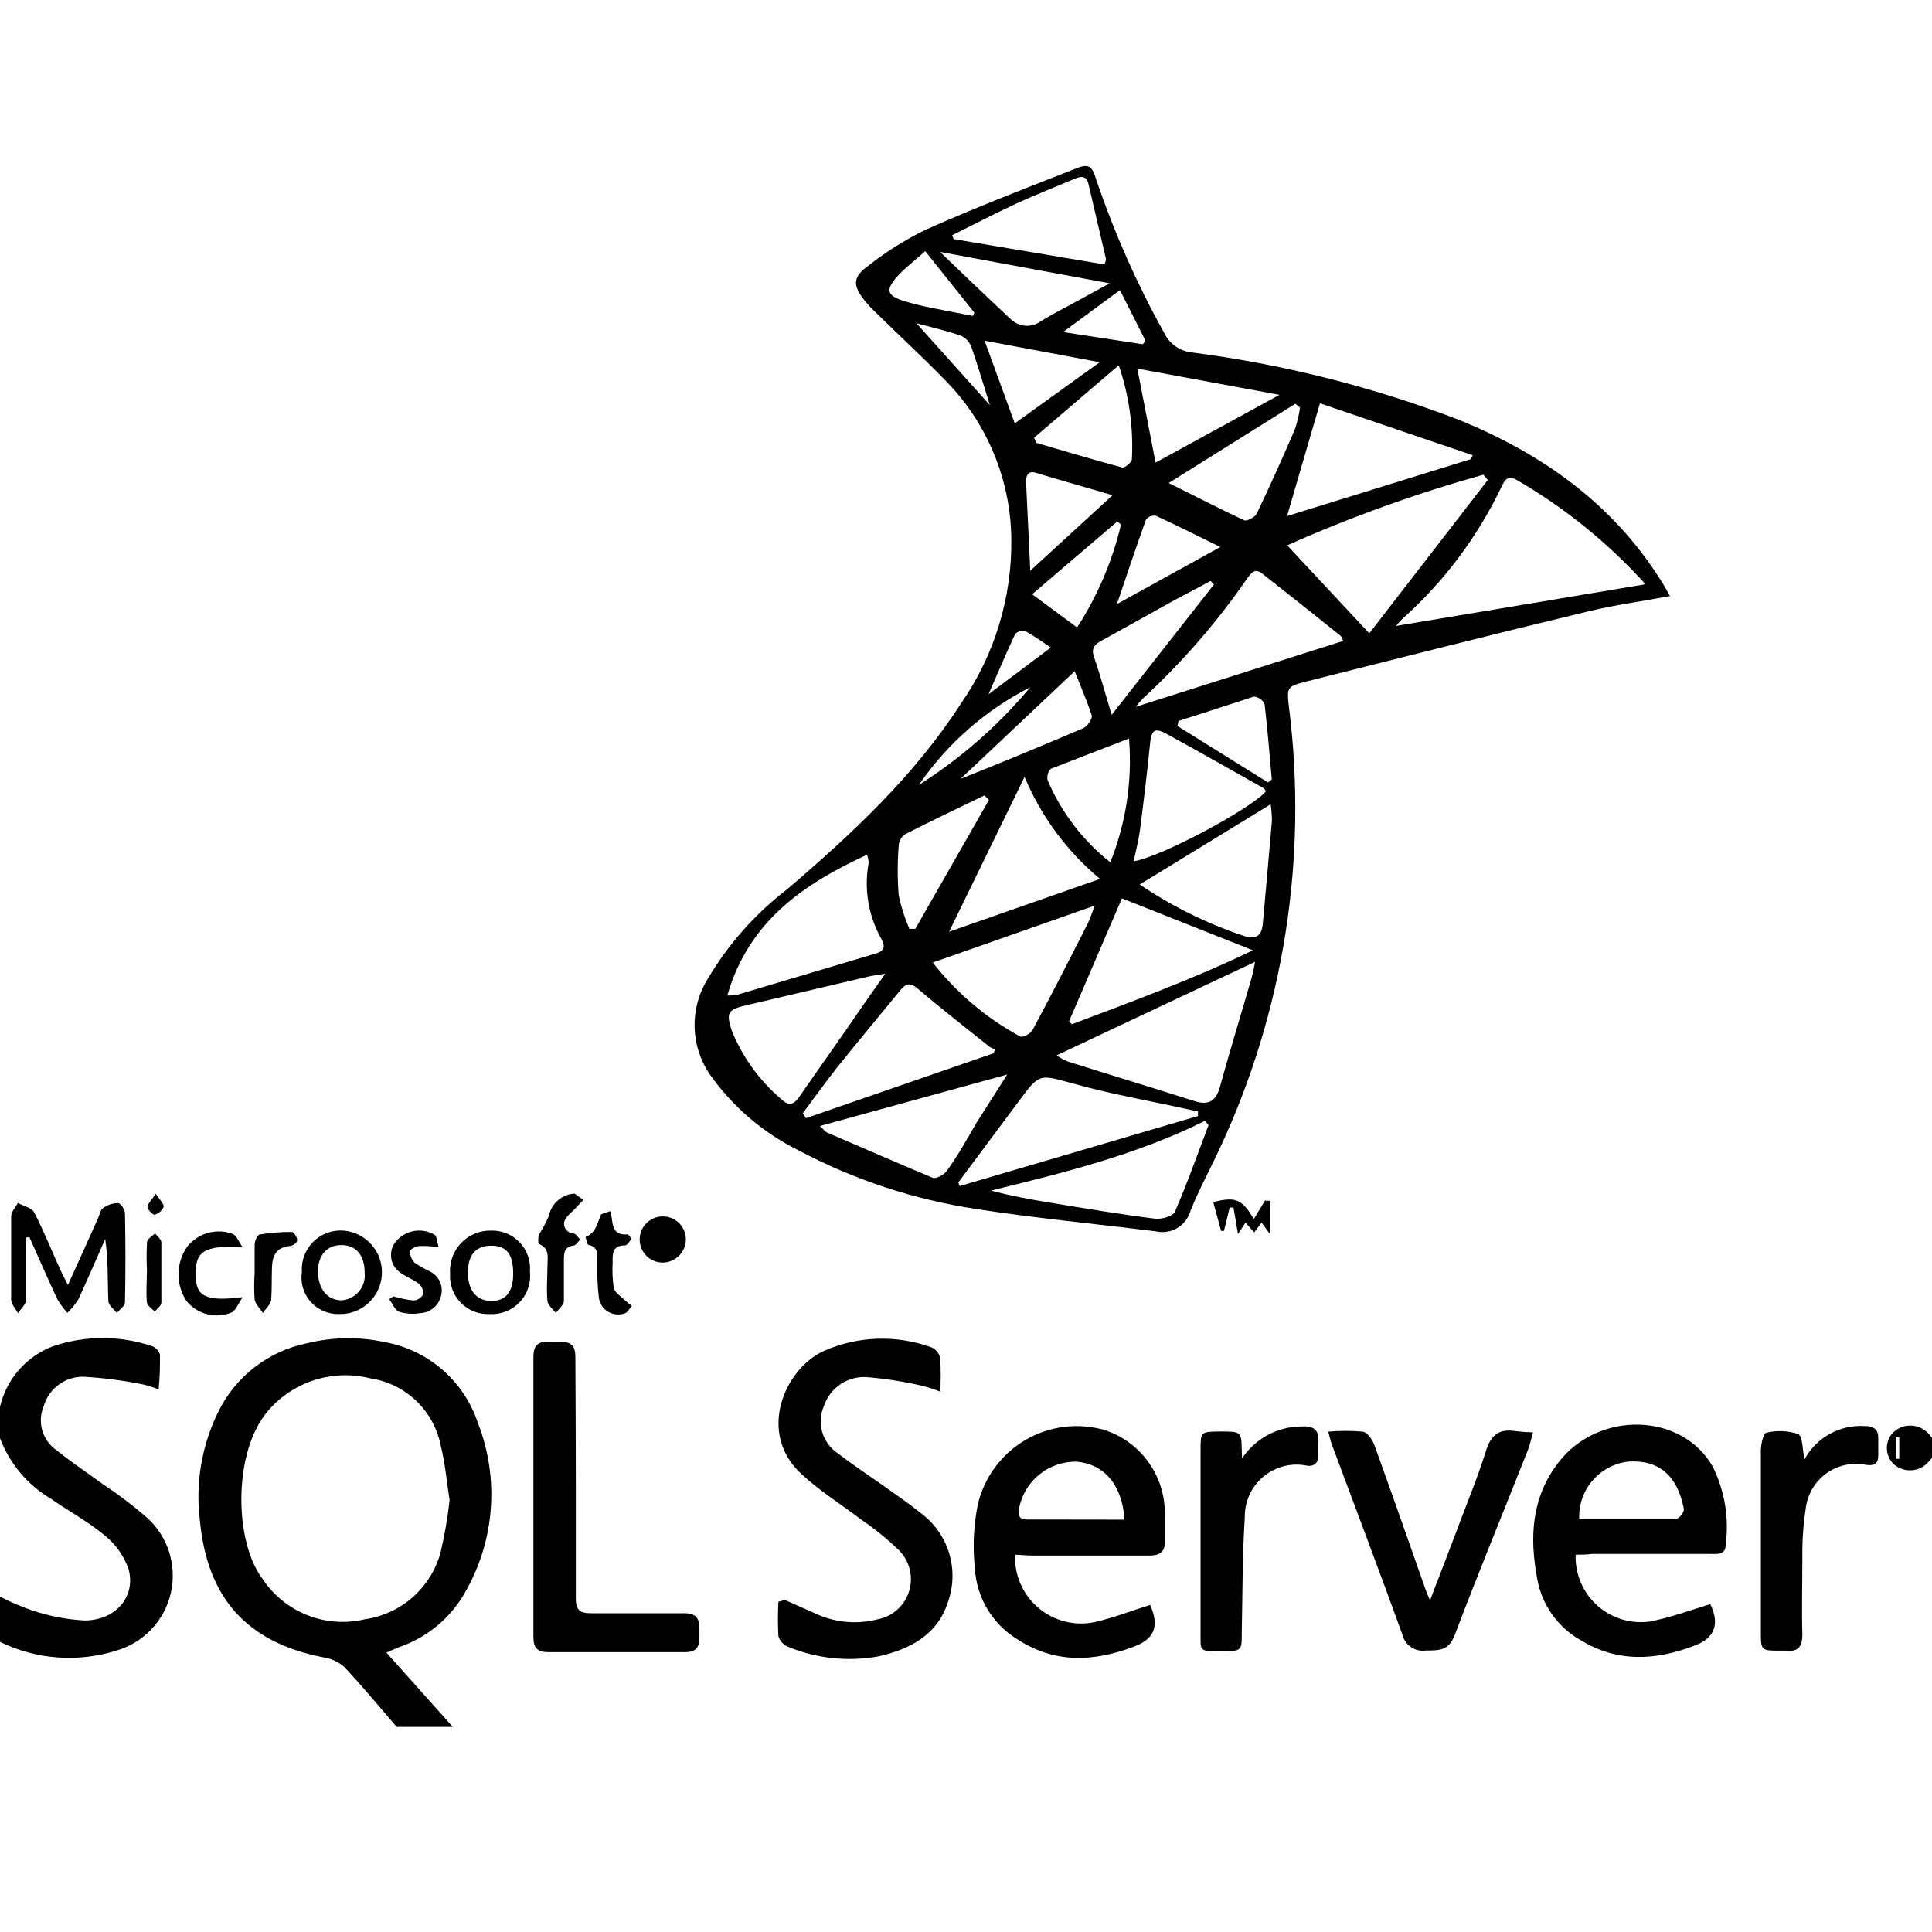
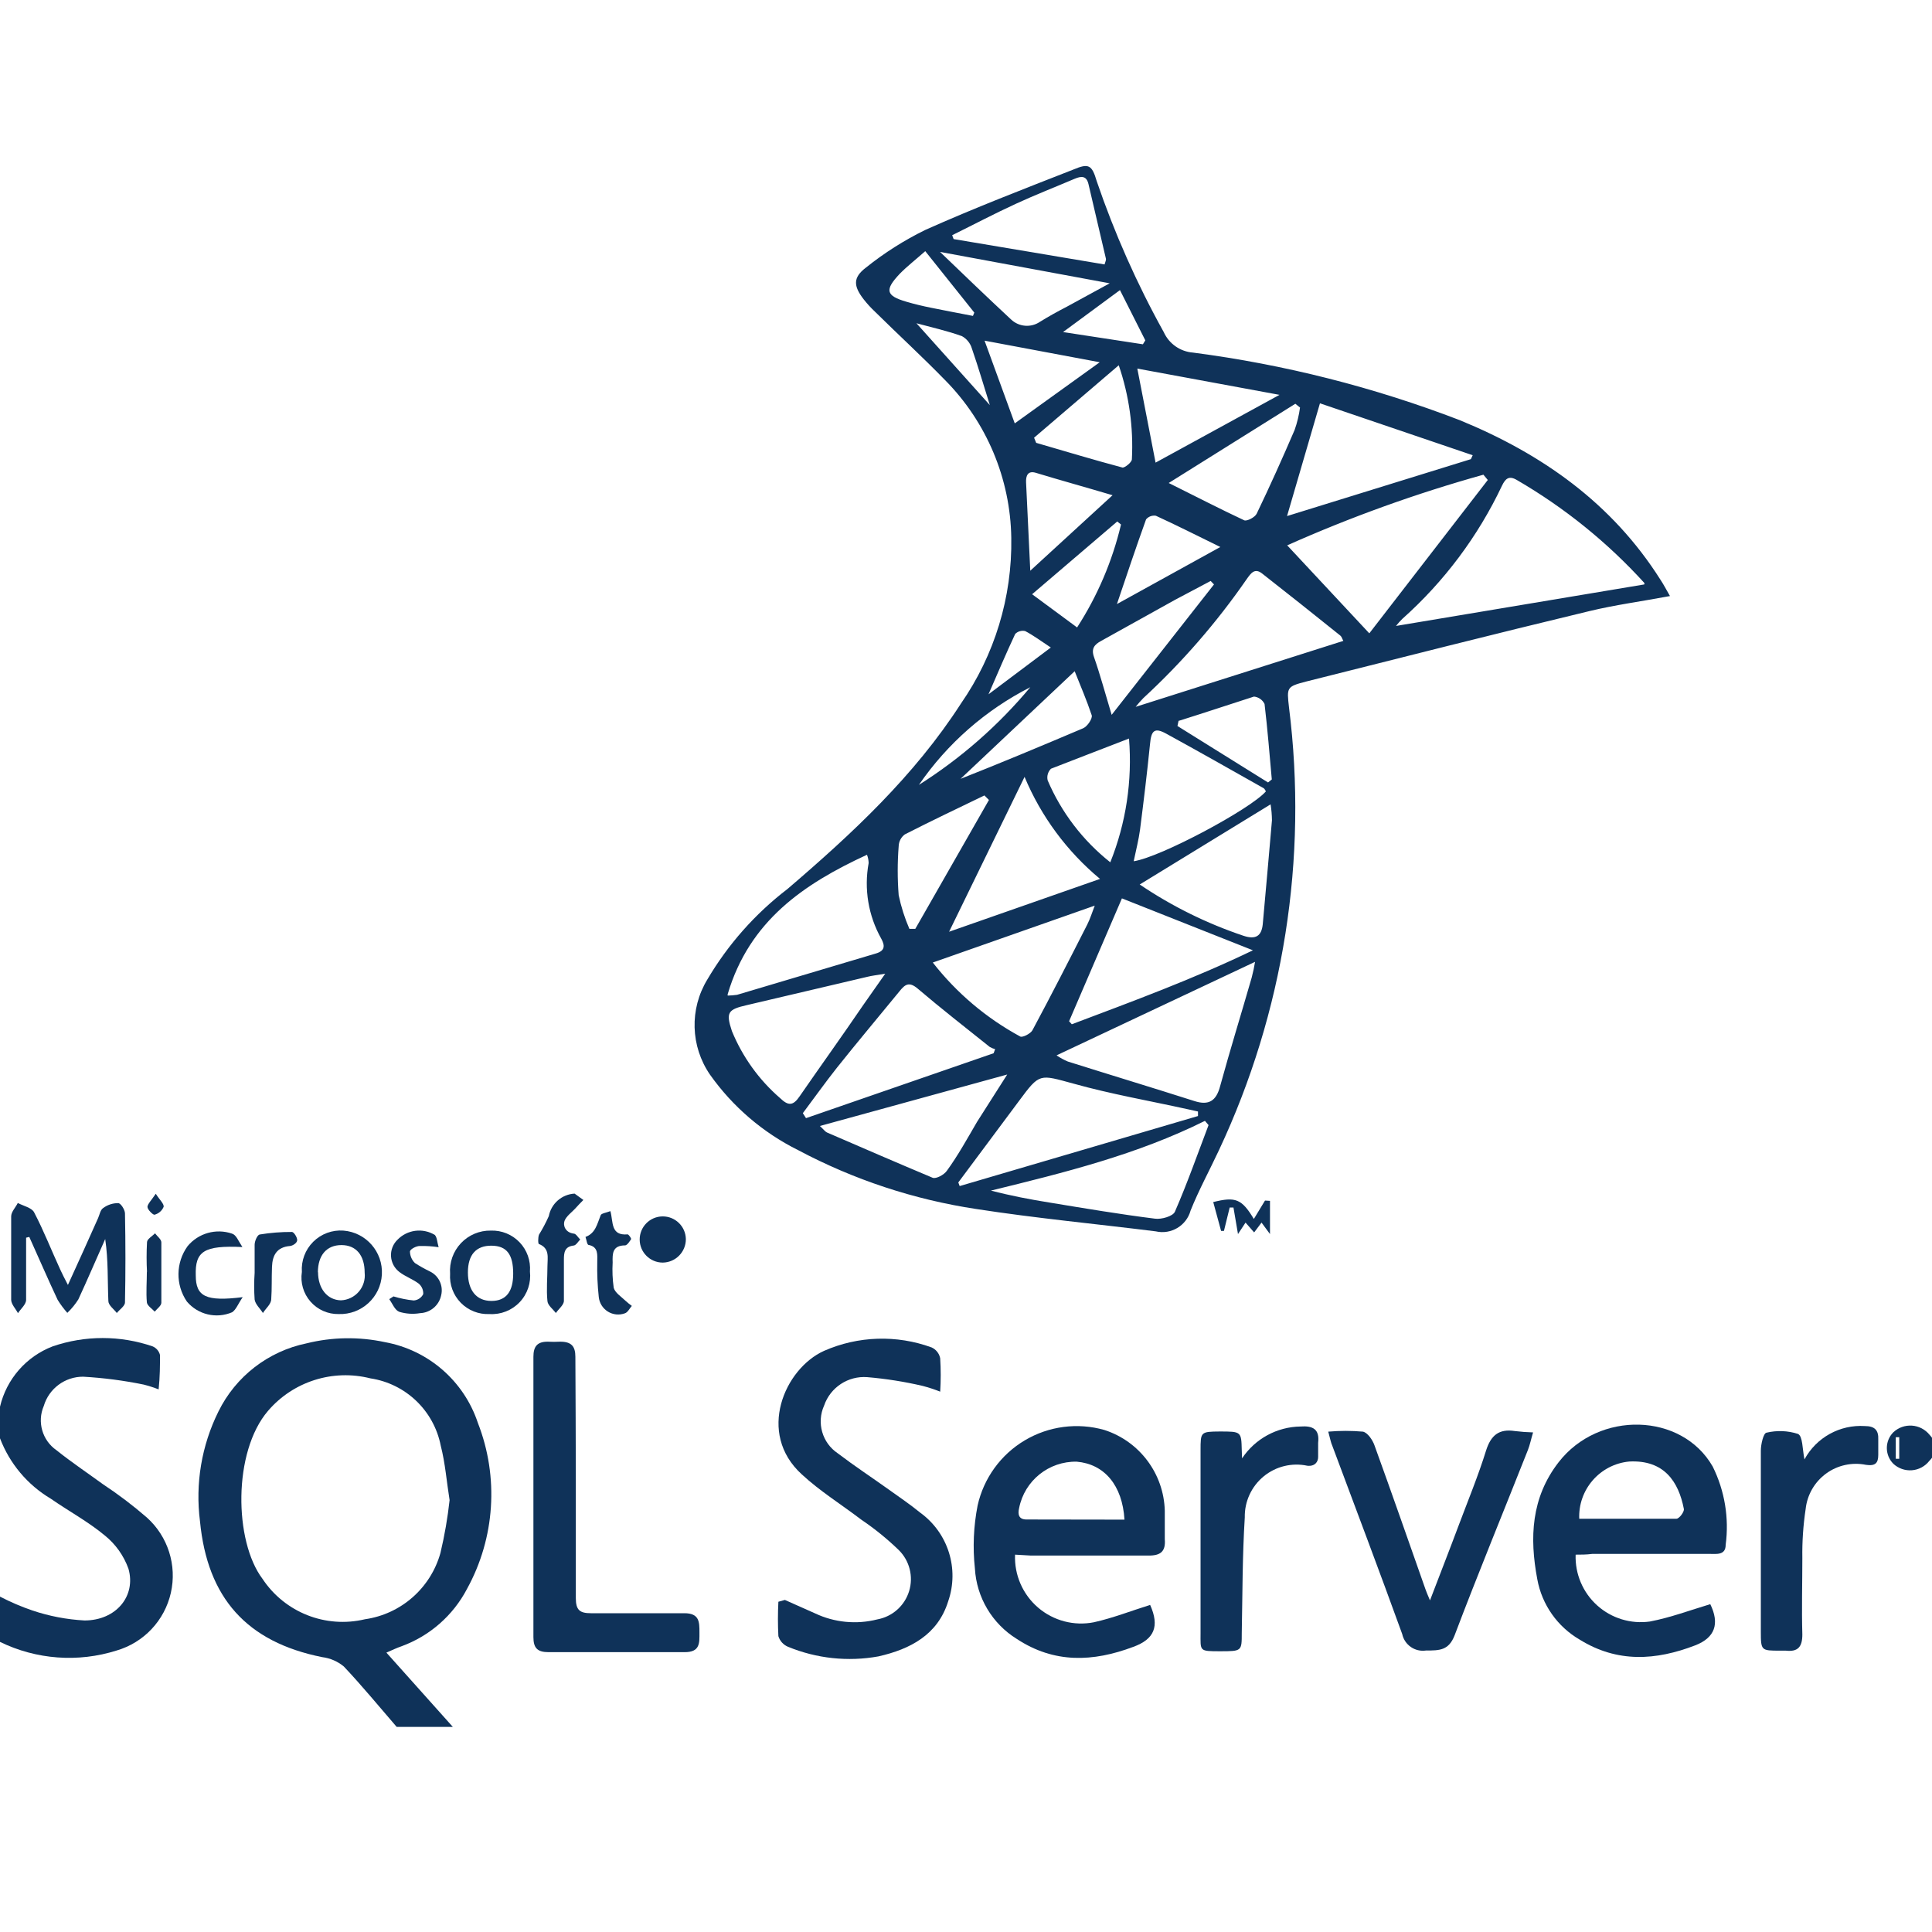
<svg xmlns="http://www.w3.org/2000/svg" id="Ebene_1" data-name="Ebene 1" viewBox="0 0 128 128">
  <g>
    <g>
-       <path d="M26.28,114.41c-1.16-1.34-2.29-2.72-3.5-4a2.78,2.78,0,0,0-1.43-.62c-5-1-7.61-3.92-8.1-9a12.71,12.71,0,0,1,1.22-7.27A8.39,8.39,0,0,1,20.31,89a11.51,11.51,0,0,1,5.19-.08,8,8,0,0,1,6.16,5.35,13,13,0,0,1-.72,11,8,8,0,0,1-4.34,3.8c-.29.1-.57.23-1,.42L30,114.41Zm3.51-15c-.2-1.24-.29-2.47-.59-3.63a5.6,5.6,0,0,0-4.66-4.46,6.75,6.75,0,0,0-6.78,2.15c-2.34,2.72-2.25,8.64-.37,11.13a6.37,6.37,0,0,0,6.79,2.68,6.09,6.09,0,0,0,5-4.39A28.78,28.78,0,0,0,29.79,99.36Z" />
-       <path d="M0,93.2a5.67,5.67,0,0,1,3.49-4,10.21,10.21,0,0,1,6.62,0,.84.84,0,0,1,.49.57c0,.71,0,1.42-.09,2.28a8.34,8.34,0,0,0-1-.32,27.93,27.93,0,0,0-4-.52,2.71,2.71,0,0,0-2.61,1.94,2.41,2.41,0,0,0,.84,2.93c1,.8,2.06,1.51,3.09,2.26a27.61,27.61,0,0,1,2.9,2.2,5.17,5.17,0,0,1-2,8.81A10.44,10.44,0,0,1,0,108.78v-3a15.62,15.62,0,0,0,2.15.92,13,13,0,0,0,3.45.66c2.09,0,3.43-1.62,2.91-3.43a5,5,0,0,0-1.59-2.22c-1.1-.91-2.38-1.6-3.56-2.42a7.94,7.94,0,0,1-3.36-4Z" />
-       <path d="M128,96.58a1.81,1.81,0,0,1-.18.21,1.62,1.62,0,0,1-2.38.19,1.48,1.48,0,0,1,0-2.09,1.64,1.64,0,0,1,2.39.16,1.92,1.92,0,0,1,.18.22Zm-2.17-1.36h-.23v1.43h.23Z" />
-       <path d="M110.64,39.49c-1.92.36-3.66.59-5.35,1C99,42,92.79,43.58,86.55,45.15c-1.32.34-1.3.39-1.15,1.72A53.36,53.36,0,0,1,80.76,76.2c-.62,1.33-1.33,2.63-1.88,4a1.94,1.94,0,0,1-2.31,1.38c-4-.5-7.95-.87-11.89-1.48a36.85,36.85,0,0,1-11.8-3.9,15.74,15.74,0,0,1-5.84-5,5.8,5.8,0,0,1-.18-6.3,20.93,20.93,0,0,1,5.31-6c4.29-3.67,8.4-7.49,11.49-12.28A18.7,18.7,0,0,0,67,35.64a15.18,15.18,0,0,0-4.39-10.46c-1.51-1.55-3.09-3-4.63-4.52a7.4,7.4,0,0,1-.76-.83c-.68-.88-.72-1.44.15-2.1a21.14,21.14,0,0,1,3.94-2.5c3.22-1.44,6.52-2.71,9.81-4,1-.42,1.22-.32,1.54.77a61.35,61.35,0,0,0,4.44,10,2.32,2.32,0,0,0,1.94,1.36,77,77,0,0,1,17.68,4.48c5.46,2.24,10.09,5.51,13.29,10.57C110.21,38.71,110.36,39,110.64,39.49Zm-1.7-.77a.16.16,0,0,0,0-.1,35.51,35.51,0,0,0-8.43-6.81c-.53-.32-.77-.11-1,.37A27.66,27.66,0,0,1,92.91,41a4.5,4.5,0,0,0-.42.47Zm-25.78,25L70,69.92a4.23,4.23,0,0,0,.75.41c2.79.88,5.6,1.73,8.39,2.62.94.3,1.44,0,1.7-1,.66-2.41,1.4-4.79,2.09-7.19A11.26,11.26,0,0,0,83.16,63.67Zm7.56-21.76L98.57,31.8l-.29-.35a94.06,94.06,0,0,0-13,4.68Zm-42.51,24a5.32,5.32,0,0,0,.62-.05L58,63.18c.65-.18.64-.53.38-1a7.46,7.46,0,0,1-.83-5,1.61,1.61,0,0,0-.11-.55C53.26,58.56,49.65,61,48.21,65.87ZM63.49,78.34l.09.24,15.79-4.64,0-.3-.68-.15c-2.53-.56-5.08-1-7.58-1.7-2.25-.61-2.22-.71-3.59,1.14ZM89,42.46c-.08-.14-.11-.28-.2-.35-1.72-1.38-3.45-2.76-5.19-4.12-.49-.38-.74,0-1,.36a47.39,47.39,0,0,1-6.86,7.9,7.53,7.53,0,0,0-.51.58ZM65.83,69.78l.1-.27a1.44,1.44,0,0,1-.36-.15c-1.6-1.28-3.22-2.54-4.78-3.87-.57-.48-.84-.26-1.2.19-1.38,1.69-2.79,3.36-4.15,5.07-.79,1-1.5,2-2.25,3l.21.33Zm5-2.12.18.2c4-1.51,8.06-3,12-4.9l-8.68-3.44ZM97.45,30.42l.12-.26L87.45,26.72l-2.18,7.47ZM58.65,64.51c-.59.1-.88.13-1.16.2l-8,1.88c-1.27.29-1.41.48-1,1.72a11.79,11.79,0,0,0,3.19,4.44c.54.52.86.53,1.3-.12,1.38-2,2.82-4,4.23-6.07Zm3.15-.74a18.58,18.58,0,0,0,5.79,4.9c.14.09.68-.18.81-.41,1.24-2.31,2.43-4.64,3.63-7,.2-.39.33-.83.5-1.26ZM80.07,74.54l-.24-.28c-4.5,2.24-9.32,3.43-14.18,4.62,1.31.34,2.61.59,3.93.8,2.31.38,4.62.77,6.94,1.06.43.06,1.19-.16,1.32-.46C78.66,78.4,79.34,76.46,80.07,74.54ZM75.51,58.6A28.36,28.36,0,0,0,82.39,62c.82.27,1.19,0,1.27-.76.21-2.3.41-4.59.61-6.89a7.21,7.21,0,0,0-.09-1.06Zm-7.63-7.13-5,10.26,10-3.5A17.63,17.63,0,0,1,67.88,51.47Zm7.23,5.59c1.77-.26,7.75-3.46,8.76-4.63-.05-.07-.08-.17-.15-.21-2.15-1.21-4.29-2.43-6.45-3.61-.78-.43-1-.22-1.08.7-.19,1.89-.42,3.78-.66,5.66C75.44,55.64,75.27,56.29,75.11,57.06ZM54.32,74.6c.25.23.34.37.47.43,2.31,1,4.62,2,7,3,.23.09.76-.2.94-.46.73-1,1.37-2.16,2-3.24l2-3.14Zm8.77-59,.09.24,10,1.68c.06-.2.11-.3.09-.38-.38-1.64-.77-3.28-1.15-4.92-.13-.59-.48-.56-.91-.38-1.29.55-2.6,1.06-3.88,1.65C65.91,14.14,64.51,14.88,63.09,15.58ZM86.13,27l-.31-.25L77.43,32c1.87.93,3.44,1.74,5,2.47.18.08.72-.2.83-.44.88-1.83,1.71-3.68,2.51-5.54A7.48,7.48,0,0,0,86.13,27ZM75.35,24.42l1.21,6.23,8.21-4.49ZM73.56,57.13a18.11,18.11,0,0,0,1.24-8.2c-1.83.71-3.51,1.35-5.17,2a.82.82,0,0,0-.22.77A13.88,13.88,0,0,0,73.56,57.13Zm.56-32.93L68.51,29l.14.34c1.9.55,3.81,1.13,5.73,1.64.15,0,.6-.34.61-.55A16.55,16.55,0,0,0,74.12,24.2ZM65.52,53l-.3-.3c-1.76.85-3.53,1.69-5.27,2.58a1,1,0,0,0-.41.78,20.73,20.73,0,0,0,0,3.25,11.55,11.55,0,0,0,.71,2.23l.39,0ZM62.28,16.69c1.59,1.53,3.12,3,4.71,4.48a1.53,1.53,0,0,0,1.91.15c.58-.36,1.18-.69,1.78-1l2.84-1.55ZM73.65,47.36l6.78-8.64-.22-.23-2.36,1.25-4.91,2.73c-.42.23-.66.49-.46,1.06C72.89,44.7,73.21,45.9,73.65,47.36ZM72.86,24l-7.63-1.43,2,5.48Zm-4.6,13.81,5.45-5c-1.89-.56-3.49-1-5.1-1.49-.52-.15-.65.21-.63.64C68.07,33.91,68.16,35.8,68.26,37.85Zm9.83,9.91-.08.38,6,3.74.25-.2c-.15-1.66-.28-3.32-.48-5a.88.88,0,0,0-.7-.49C81.4,46.69,79.75,47.24,78.09,47.76ZM71.2,44.47,63.64,51.6c2.54-1,5.34-2.17,8.12-3.35.28-.12.63-.64.57-.86C72,46.4,71.59,45.45,71.2,44.47Zm9.65-8.23c-1.59-.78-2.92-1.45-4.27-2.07a.7.7,0,0,0-.65.24c-.67,1.86-1.3,3.74-1.93,5.61Zm-9.49,5.33a21.82,21.82,0,0,0,2.91-6.82l-.25-.2-5.64,4.82ZM61.3,16.64c-.63.56-1.2,1-1.69,1.5-1,1.06-.94,1.45.44,1.85.54.16,1.09.29,1.64.4.92.19,1.85.36,2.77.54l.09-.22Zm14.42,6.17.16-.26L74.2,19.22,70.43,22Zm-15-1.39,4.86,5.42c-.38-1.2-.75-2.48-1.19-3.75a1.38,1.38,0,0,0-.66-.82C62.76,21.92,61.73,21.69,60.73,21.42ZM60.88,52a31.64,31.64,0,0,0,7.38-6.47A19.9,19.9,0,0,0,60.88,52Zm8.74-9.1c-.67-.44-1.16-.81-1.7-1.09a.71.71,0,0,0-.66.19c-.6,1.28-1.15,2.58-1.77,4Z" />
-       <path d="M104.39,103a4.32,4.32,0,0,0,4.92,4.43c1.36-.26,2.67-.75,4-1.15.63,1.29.32,2.22-1,2.73-2.6,1-5.15,1.17-7.65-.38a5.83,5.83,0,0,1-2.81-4c-.52-2.75-.41-5.4,1.41-7.75,2.66-3.44,8.16-3.3,10.21.28a9,9,0,0,1,.86,5.19c0,.7-.61.6-1.06.6h-7.78C105.11,103,104.75,103,104.39,103Zm.24-2.38c2.14,0,4.29,0,6.44,0,.18,0,.53-.46.49-.65-.35-1.81-1.31-3.26-3.62-3.14A3.66,3.66,0,0,0,104.63,100.65Z" />
-       <path d="M67.25,103a4.38,4.38,0,0,0,5.22,4.48c1.26-.28,2.48-.76,3.73-1.15.63,1.41.29,2.27-1.12,2.78-2.66,1-5.23,1.11-7.72-.53a5.88,5.88,0,0,1-2.77-4.66,13.93,13.93,0,0,1,.18-4.18,6.72,6.72,0,0,1,8.4-5,5.78,5.78,0,0,1,4,5.35c0,.62,0,1.25,0,1.88.07.82-.28,1.1-1.09,1.09-2.59,0-5.19,0-7.78,0Zm7.25-2.32c-.14-2.29-1.34-3.68-3.16-3.84a3.81,3.81,0,0,0-3.82,3.07c-.11.46,0,.76.49.76Z" />
-       <path d="M52,106l2,.89a6.11,6.11,0,0,0,4.12.4,2.71,2.71,0,0,0,1.41-4.61,18.38,18.38,0,0,0-2.47-2c-1.31-1-2.73-1.88-3.94-3-3-2.73-1.14-7,1.47-8.18a9.56,9.56,0,0,1,7.13-.23,1,1,0,0,1,.57.72,17.57,17.57,0,0,1,0,2.21,10.17,10.17,0,0,0-1.16-.38,25.69,25.69,0,0,0-3.67-.58,2.8,2.8,0,0,0-2.86,1.88,2.55,2.55,0,0,0,.91,3.17c1.09.83,2.23,1.58,3.35,2.38.71.51,1.44,1,2.11,1.55a5.16,5.16,0,0,1,1.85,5.87c-.69,2.22-2.51,3.17-4.62,3.65a10.71,10.71,0,0,1-6-.64,1.11,1.11,0,0,1-.63-.7,21.64,21.64,0,0,1,0-2.28Z" />
-       <path d="M38.15,98c0,2.63,0,5.26,0,7.88,0,.79.26,1,1,1,2.06,0,4.13,0,6.19,0,1,0,1,.58,1,1.27s.06,1.32-1,1.31c-3,0-6,0-9,0-.74,0-1-.28-1-1q0-9.29,0-18.57c0-.69.26-1,.94-1a7.85,7.85,0,0,0,.84,0c.74,0,1,.31,1,1C38.13,92.58,38.15,95.27,38.15,98Z" />
-       <path d="M88,94.85a13.16,13.16,0,0,1,2.3,0c.31.07.63.54.76.9,1.15,3.17,2.26,6.36,3.38,9.54.06.17.13.34.3.74.68-1.78,1.3-3.36,1.89-4.94s1.31-3.32,1.83-5c.32-1,.85-1.44,1.9-1.28a12.1,12.1,0,0,0,1.21.09c-.14.47-.21.83-.34,1.16-1.62,4.1-3.3,8.17-4.86,12.29-.39,1-1,1-1.89,1a1.4,1.4,0,0,1-1.58-1.09c-1.51-4.17-3.08-8.32-4.63-12.47C88.18,95.6,88.13,95.33,88,94.85Z" />
-       <path d="M82.29,96.62a4.73,4.73,0,0,1,3.87-2.11c.8-.06,1.28.16,1.17,1.08,0,.31,0,.62,0,.94s-.21.63-.71.58a3.43,3.43,0,0,0-4.15,3.42c-.16,2.55-.15,5.11-.2,7.67,0,1.19,0,1.2-1.42,1.2s-1.31,0-1.31-1.21q0-6,0-12.1c0-1.22,0-1.24,1.27-1.25,1.43,0,1.43,0,1.46,1.24Z" />
-       <path d="M119.55,96.69a4.24,4.24,0,0,1,4-2.21c.64,0,.92.26.89.9,0,.34,0,.69,0,1,0,.55-.19.76-.81.67a3.35,3.35,0,0,0-4,2.92,19.7,19.7,0,0,0-.22,3.26c0,1.69-.05,3.38,0,5.06,0,.83-.3,1.16-1.1,1.07-.13,0-.25,0-.38,0-1.24,0-1.27,0-1.27-1.25,0-4,0-8,0-12,0-.42.17-1.15.37-1.19a3.89,3.89,0,0,1,2.09.08C119.44,95.15,119.41,96,119.55,96.69Z" />
-       <path d="M1.73,82c0,1.37,0,2.75,0,4.12,0,.3-.35.59-.54.88-.15-.29-.44-.58-.45-.88,0-1.84,0-3.69,0-5.53,0-.3.29-.59.44-.89.37.2.92.31,1.08.62C2.9,81.54,3.41,82.85,4,84.13c.12.27.26.53.5,1,.73-1.61,1.37-3,2-4.43.1-.23.15-.54.33-.66a1.66,1.66,0,0,1,1-.33c.17,0,.44.43.45.67q.06,3,0,5.91c0,.24-.36.47-.54.7-.2-.26-.55-.51-.56-.78-.06-1.36,0-2.72-.21-4.12-.59,1.32-1.16,2.66-1.78,4a4.67,4.67,0,0,1-.73.89,6.39,6.39,0,0,1-.64-.86c-.65-1.38-1.25-2.78-1.88-4.17Z" />
-       <path d="M32.43,87.06a2.5,2.5,0,0,1-2.61-2.67,2.66,2.66,0,0,1,2.7-2.86,2.51,2.51,0,0,1,2.59,2.71A2.54,2.54,0,0,1,32.43,87.06ZM34,84.38c0-1.26-.42-1.84-1.43-1.85S31,83.11,31,84.3s.56,1.89,1.56,1.89S34,85.54,34,84.38Z" />
-       <path d="M20,84.27a2.57,2.57,0,0,1,2.75-2.74,2.77,2.77,0,0,1-.31,5.53A2.42,2.42,0,0,1,20,84.27Zm1.07,0c0,1.1.61,1.86,1.52,1.88a1.65,1.65,0,0,0,1.57-1.83c0-1.16-.57-1.83-1.54-1.83S21.06,83.15,21.06,84.31Z" />
-       <path d="M38.07,79.08l.58.42c-.19.19-.37.38-.55.58s-.59.5-.7.81.06.77.61.84c.15,0,.28.25.43.39-.14.14-.27.38-.43.4-.61.07-.65.47-.65.94,0,.91,0,1.82,0,2.72,0,.28-.35.54-.53.81-.2-.26-.53-.5-.56-.78-.08-.78,0-1.56,0-2.34,0-.54.17-1.16-.56-1.45-.07,0-.07-.44,0-.62a10.35,10.35,0,0,0,.65-1.23A1.84,1.84,0,0,1,38.07,79.08Z" />
-       <path d="M26.07,85.89a7.08,7.08,0,0,0,1.34.27.77.77,0,0,0,.63-.42.85.85,0,0,0-.29-.69c-.39-.3-.89-.47-1.28-.77a1.41,1.41,0,0,1-.14-2.14,2,2,0,0,1,2.48-.32c.15.16.15.47.25.81a7.45,7.45,0,0,0-1.25-.08c-.24,0-.63.21-.65.36a1.1,1.1,0,0,0,.33.77,9.1,9.1,0,0,0,1,.56,1.39,1.39,0,0,1,.74,1.57A1.49,1.49,0,0,1,27.83,87a3,3,0,0,1-1.38-.09c-.29-.11-.45-.54-.66-.84Z" />
-       <path d="M16.06,82.62c-2.55-.12-3.14.28-3.09,1.88,0,1.41.68,1.74,3.11,1.44-.31.45-.44.83-.7,1a2.59,2.59,0,0,1-3-.71,3.19,3.19,0,0,1,.05-3.67,2.69,2.69,0,0,1,2.94-.83C15.66,81.82,15.78,82.2,16.06,82.62Z" />
-       <path d="M40.44,80.24c.2.72,0,1.64,1.14,1.54.07,0,.26.27.23.32s-.25.41-.39.41c-.84,0-.85.53-.83,1.13a8.5,8.5,0,0,0,.07,1.68c.09.33.49.58.77.85a4.7,4.7,0,0,0,.43.35c-.15.17-.27.43-.46.49a1.29,1.29,0,0,1-1.73-1.08,17.93,17.93,0,0,1-.1-2.32c0-.46.09-1-.57-1.13-.11,0-.14-.34-.21-.53.66-.24.77-.85,1-1.42C39.81,80.39,40.16,80.35,40.44,80.24Z" />
-       <path d="M16.87,84.33c0-.62,0-1.25,0-1.86,0-.25.18-.65.33-.68a12.7,12.7,0,0,1,2.14-.17c.13,0,.35.35.35.54s-.29.37-.47.39c-.88.07-1.17.61-1.2,1.38s0,1.44-.05,2.14c0,.33-.36.61-.55.92-.19-.3-.5-.57-.55-.89a13,13,0,0,1,0-1.77Z" />
-       <path d="M43.91,83.65a1.53,1.53,0,1,1,1.53-1.56A1.55,1.55,0,0,1,43.91,83.65Z" />
-       <path d="M84.14,79.56v2.2L83.58,81l-.49.65L82.52,81l-.5.76L81.72,80l-.25,0-.38,1.55-.19,0-.52-1.91c1.48-.37,1.89-.21,2.69,1.12l.74-1.22Z" />
-       <path d="M9.74,84.3a18.31,18.31,0,0,1,0-2c0-.21.34-.39.53-.59.15.2.42.4.42.6,0,1.34,0,2.69,0,4,0,.2-.28.39-.44.59-.18-.2-.49-.39-.52-.61-.06-.68,0-1.37,0-2.06Z" />
-       <path d="M10.32,79.09c.26.41.56.67.52.87a.9.9,0,0,1-.61.52c-.11,0-.47-.35-.46-.53S10.05,79.49,10.32,79.09Z" />
+       <path fill="#0f3259" d="M26.28,114.41c-1.16-1.34-2.29-2.72-3.5-4a2.78,2.78,0,0,0-1.43-.62c-5-1-7.61-3.92-8.1-9a12.71,12.71,0,0,1,1.22-7.27A8.39,8.39,0,0,1,20.31,89a11.51,11.51,0,0,1,5.19-.08,8,8,0,0,1,6.16,5.35,13,13,0,0,1-.72,11,8,8,0,0,1-4.34,3.8c-.29.1-.57.23-1,.42L30,114.41Zm3.51-15c-.2-1.24-.29-2.47-.59-3.63a5.6,5.6,0,0,0-4.66-4.46,6.75,6.75,0,0,0-6.78,2.15c-2.34,2.72-2.25,8.64-.37,11.13a6.37,6.37,0,0,0,6.79,2.68,6.09,6.09,0,0,0,5-4.39A28.78,28.78,0,0,0,29.79,99.36Z" />
+       <path fill="#0f3259" d="M0,93.2a5.67,5.67,0,0,1,3.49-4,10.21,10.21,0,0,1,6.62,0,.84.84,0,0,1,.49.57c0,.71,0,1.42-.09,2.28a8.34,8.34,0,0,0-1-.32,27.93,27.93,0,0,0-4-.52,2.71,2.71,0,0,0-2.61,1.94,2.41,2.41,0,0,0,.84,2.93c1,.8,2.06,1.51,3.09,2.26a27.61,27.61,0,0,1,2.9,2.2,5.17,5.17,0,0,1-2,8.81A10.44,10.44,0,0,1,0,108.78v-3a15.62,15.62,0,0,0,2.15.92,13,13,0,0,0,3.45.66c2.09,0,3.43-1.62,2.91-3.43a5,5,0,0,0-1.59-2.22c-1.1-.91-2.38-1.6-3.56-2.42a7.94,7.94,0,0,1-3.36-4Z" />
+       <path fill="#0f3259" d="M128,96.58a1.81,1.81,0,0,1-.18.21,1.62,1.62,0,0,1-2.38.19,1.48,1.48,0,0,1,0-2.09,1.64,1.64,0,0,1,2.39.16,1.92,1.92,0,0,1,.18.22Zm-2.17-1.36h-.23v1.43h.23Z" />
+       <path fill="#0f3259" d="M110.64,39.49c-1.92.36-3.66.59-5.35,1C99,42,92.79,43.58,86.55,45.15c-1.32.34-1.3.39-1.15,1.72A53.36,53.36,0,0,1,80.76,76.2c-.62,1.33-1.33,2.63-1.88,4a1.94,1.94,0,0,1-2.31,1.38c-4-.5-7.95-.87-11.89-1.48a36.85,36.85,0,0,1-11.8-3.9,15.74,15.74,0,0,1-5.84-5,5.8,5.8,0,0,1-.18-6.3,20.93,20.93,0,0,1,5.31-6c4.29-3.67,8.4-7.49,11.49-12.28A18.7,18.7,0,0,0,67,35.64a15.18,15.18,0,0,0-4.39-10.46c-1.51-1.55-3.09-3-4.63-4.52a7.4,7.4,0,0,1-.76-.83c-.68-.88-.72-1.44.15-2.1a21.14,21.14,0,0,1,3.94-2.5c3.22-1.44,6.52-2.71,9.81-4,1-.42,1.22-.32,1.54.77a61.35,61.35,0,0,0,4.44,10,2.32,2.32,0,0,0,1.94,1.36,77,77,0,0,1,17.68,4.48c5.46,2.24,10.09,5.51,13.29,10.57C110.21,38.71,110.36,39,110.64,39.49Zm-1.7-.77a.16.16,0,0,0,0-.1,35.51,35.51,0,0,0-8.43-6.81c-.53-.32-.77-.11-1,.37A27.66,27.66,0,0,1,92.91,41a4.5,4.5,0,0,0-.42.47Zm-25.78,25L70,69.92a4.23,4.23,0,0,0,.75.41c2.79.88,5.6,1.73,8.39,2.62.94.3,1.44,0,1.7-1,.66-2.41,1.4-4.79,2.09-7.19A11.26,11.26,0,0,0,83.16,63.67Zm7.56-21.76L98.57,31.8l-.29-.35a94.06,94.06,0,0,0-13,4.68Zm-42.51,24a5.32,5.32,0,0,0,.62-.05L58,63.18c.65-.18.64-.53.38-1a7.46,7.46,0,0,1-.83-5,1.61,1.61,0,0,0-.11-.55C53.26,58.56,49.65,61,48.21,65.87ZM63.49,78.34l.09.24,15.79-4.64,0-.3-.68-.15c-2.53-.56-5.08-1-7.58-1.7-2.25-.61-2.22-.71-3.59,1.14ZM89,42.46c-.08-.14-.11-.28-.2-.35-1.72-1.38-3.45-2.76-5.19-4.12-.49-.38-.74,0-1,.36a47.39,47.39,0,0,1-6.86,7.9,7.53,7.53,0,0,0-.51.58ZM65.83,69.78l.1-.27a1.44,1.44,0,0,1-.36-.15c-1.6-1.28-3.22-2.54-4.78-3.87-.57-.48-.84-.26-1.2.19-1.38,1.69-2.79,3.36-4.15,5.07-.79,1-1.5,2-2.25,3l.21.33Zm5-2.12.18.2c4-1.51,8.06-3,12-4.9l-8.68-3.44ZM97.45,30.42l.12-.26L87.45,26.72l-2.18,7.47ZM58.65,64.51c-.59.1-.88.13-1.16.2l-8,1.88c-1.27.29-1.41.48-1,1.72a11.79,11.79,0,0,0,3.19,4.44c.54.52.86.53,1.3-.12,1.38-2,2.82-4,4.23-6.07Zm3.15-.74a18.58,18.58,0,0,0,5.79,4.9c.14.09.68-.18.81-.41,1.24-2.31,2.43-4.64,3.63-7,.2-.39.33-.83.5-1.26ZM80.07,74.54l-.24-.28c-4.5,2.24-9.32,3.43-14.18,4.62,1.31.34,2.61.59,3.93.8,2.31.38,4.62.77,6.94,1.06.43.06,1.19-.16,1.32-.46C78.66,78.4,79.34,76.46,80.07,74.54ZM75.51,58.6A28.36,28.36,0,0,0,82.39,62c.82.27,1.19,0,1.27-.76.21-2.3.41-4.59.61-6.89a7.21,7.21,0,0,0-.09-1.06Zm-7.63-7.13-5,10.26,10-3.5A17.63,17.63,0,0,1,67.88,51.47Zm7.23,5.59c1.77-.26,7.75-3.46,8.76-4.63-.05-.07-.08-.17-.15-.21-2.15-1.21-4.29-2.43-6.45-3.61-.78-.43-1-.22-1.08.7-.19,1.89-.42,3.78-.66,5.66C75.44,55.64,75.27,56.29,75.11,57.06ZM54.32,74.6c.25.23.34.37.47.43,2.31,1,4.62,2,7,3,.23.09.76-.2.94-.46.73-1,1.37-2.16,2-3.24l2-3.14Zm8.77-59,.09.24,10,1.68c.06-.2.11-.3.09-.38-.38-1.64-.77-3.28-1.15-4.92-.13-.59-.48-.56-.91-.38-1.29.55-2.6,1.06-3.88,1.65C65.91,14.14,64.51,14.88,63.09,15.58ZM86.13,27l-.31-.25L77.43,32c1.87.93,3.44,1.74,5,2.47.18.08.72-.2.83-.44.88-1.83,1.71-3.68,2.51-5.54A7.48,7.48,0,0,0,86.13,27ZM75.35,24.42l1.21,6.23,8.21-4.49ZM73.56,57.13a18.11,18.11,0,0,0,1.24-8.2c-1.83.71-3.51,1.35-5.17,2a.82.82,0,0,0-.22.77A13.88,13.88,0,0,0,73.56,57.13Zm.56-32.93L68.51,29l.14.34c1.9.55,3.81,1.13,5.73,1.64.15,0,.6-.34.61-.55A16.55,16.55,0,0,0,74.12,24.2ZM65.52,53l-.3-.3c-1.76.85-3.53,1.69-5.27,2.58a1,1,0,0,0-.41.78,20.73,20.73,0,0,0,0,3.25,11.55,11.55,0,0,0,.71,2.23l.39,0ZM62.28,16.69c1.59,1.53,3.12,3,4.71,4.48a1.53,1.53,0,0,0,1.91.15c.58-.36,1.18-.69,1.78-1l2.84-1.55ZM73.65,47.36l6.78-8.64-.22-.23-2.36,1.25-4.91,2.73c-.42.23-.66.49-.46,1.06C72.89,44.7,73.21,45.9,73.65,47.36ZM72.86,24l-7.63-1.43,2,5.48Zm-4.6,13.81,5.45-5c-1.89-.56-3.49-1-5.1-1.49-.52-.15-.65.21-.63.64C68.07,33.91,68.16,35.8,68.26,37.85Zm9.83,9.91-.08.38,6,3.74.25-.2c-.15-1.66-.28-3.32-.48-5a.88.88,0,0,0-.7-.49C81.4,46.69,79.75,47.24,78.09,47.76ZM71.2,44.47,63.64,51.6c2.54-1,5.34-2.17,8.12-3.35.28-.12.63-.64.57-.86C72,46.4,71.59,45.45,71.2,44.47Zm9.65-8.23c-1.59-.78-2.92-1.45-4.27-2.07a.7.7,0,0,0-.65.24c-.67,1.86-1.3,3.74-1.93,5.61Zm-9.49,5.33a21.82,21.82,0,0,0,2.91-6.82l-.25-.2-5.64,4.82ZM61.3,16.64c-.63.56-1.2,1-1.69,1.5-1,1.06-.94,1.45.44,1.85.54.16,1.09.29,1.64.4.92.19,1.85.36,2.77.54l.09-.22Zm14.42,6.17.16-.26L74.2,19.22,70.43,22Zm-15-1.39,4.86,5.42c-.38-1.2-.75-2.48-1.19-3.75a1.38,1.38,0,0,0-.66-.82C62.76,21.92,61.73,21.69,60.73,21.42ZM60.88,52a31.64,31.64,0,0,0,7.38-6.47A19.9,19.9,0,0,0,60.88,52Zm8.74-9.1c-.67-.44-1.16-.81-1.7-1.09a.71.71,0,0,0-.66.19c-.6,1.28-1.15,2.58-1.77,4Z" />
+       <path fill="#0f3259" d="M104.39,103a4.32,4.32,0,0,0,4.92,4.43c1.36-.26,2.67-.75,4-1.15.63,1.29.32,2.22-1,2.73-2.6,1-5.15,1.17-7.65-.38a5.83,5.83,0,0,1-2.81-4c-.52-2.75-.41-5.4,1.41-7.75,2.66-3.44,8.16-3.3,10.21.28a9,9,0,0,1,.86,5.19c0,.7-.61.6-1.06.6h-7.78C105.11,103,104.75,103,104.39,103Zm.24-2.38c2.14,0,4.29,0,6.44,0,.18,0,.53-.46.49-.65-.35-1.81-1.31-3.26-3.62-3.14A3.66,3.66,0,0,0,104.63,100.65Z" />
+       <path fill="#0f3259" d="M67.25,103a4.38,4.38,0,0,0,5.22,4.48c1.26-.28,2.48-.76,3.73-1.15.63,1.41.29,2.27-1.12,2.78-2.66,1-5.23,1.11-7.72-.53a5.88,5.88,0,0,1-2.77-4.66,13.93,13.93,0,0,1,.18-4.18,6.72,6.72,0,0,1,8.4-5,5.78,5.78,0,0,1,4,5.35c0,.62,0,1.25,0,1.88.07.82-.28,1.1-1.09,1.09-2.59,0-5.19,0-7.78,0Zm7.25-2.32c-.14-2.29-1.34-3.68-3.16-3.84a3.81,3.81,0,0,0-3.82,3.07c-.11.46,0,.76.49.76Z" />
+       <path fill="#0f3259" d="M52,106l2,.89a6.11,6.11,0,0,0,4.12.4,2.71,2.71,0,0,0,1.41-4.61,18.38,18.38,0,0,0-2.47-2c-1.31-1-2.73-1.88-3.94-3-3-2.73-1.14-7,1.47-8.18a9.56,9.56,0,0,1,7.13-.23,1,1,0,0,1,.57.72,17.57,17.57,0,0,1,0,2.21,10.17,10.17,0,0,0-1.16-.38,25.69,25.69,0,0,0-3.67-.58,2.8,2.8,0,0,0-2.86,1.88,2.55,2.55,0,0,0,.91,3.17c1.09.83,2.23,1.58,3.35,2.38.71.51,1.44,1,2.11,1.55a5.16,5.16,0,0,1,1.85,5.87c-.69,2.22-2.51,3.17-4.62,3.65a10.71,10.71,0,0,1-6-.64,1.11,1.11,0,0,1-.63-.7,21.64,21.64,0,0,1,0-2.28Z" />
+       <path fill="#0f3259" d="M38.15,98c0,2.63,0,5.26,0,7.88,0,.79.26,1,1,1,2.06,0,4.13,0,6.19,0,1,0,1,.58,1,1.27s.06,1.32-1,1.31c-3,0-6,0-9,0-.74,0-1-.28-1-1q0-9.29,0-18.57c0-.69.26-1,.94-1a7.85,7.85,0,0,0,.84,0c.74,0,1,.31,1,1C38.13,92.58,38.15,95.27,38.15,98Z" />
+       <path fill="#0f3259" d="M88,94.85a13.16,13.16,0,0,1,2.3,0c.31.07.63.54.76.9,1.15,3.17,2.26,6.36,3.38,9.54.06.17.13.34.3.74.68-1.78,1.3-3.36,1.89-4.94s1.31-3.32,1.83-5c.32-1,.85-1.44,1.9-1.28a12.1,12.1,0,0,0,1.21.09c-.14.47-.21.83-.34,1.16-1.62,4.1-3.3,8.17-4.86,12.29-.39,1-1,1-1.89,1a1.4,1.4,0,0,1-1.58-1.09c-1.51-4.17-3.08-8.32-4.63-12.47C88.18,95.6,88.13,95.33,88,94.85Z" />
+       <path fill="#0f3259" d="M82.29,96.62a4.73,4.73,0,0,1,3.87-2.11c.8-.06,1.28.16,1.17,1.08,0,.31,0,.62,0,.94s-.21.63-.71.58a3.43,3.43,0,0,0-4.15,3.42c-.16,2.55-.15,5.11-.2,7.67,0,1.19,0,1.2-1.42,1.2s-1.31,0-1.31-1.21q0-6,0-12.1c0-1.22,0-1.24,1.27-1.25,1.43,0,1.43,0,1.46,1.24Z" />
+       <path fill="#0f3259" d="M119.55,96.69a4.24,4.24,0,0,1,4-2.21c.64,0,.92.26.89.9,0,.34,0,.69,0,1,0,.55-.19.76-.81.67a3.35,3.35,0,0,0-4,2.92,19.7,19.7,0,0,0-.22,3.26c0,1.69-.05,3.38,0,5.06,0,.83-.3,1.16-1.1,1.07-.13,0-.25,0-.38,0-1.24,0-1.27,0-1.27-1.25,0-4,0-8,0-12,0-.42.17-1.15.37-1.19a3.89,3.89,0,0,1,2.09.08C119.44,95.15,119.41,96,119.55,96.69Z" />
+       <path fill="#0f3259" d="M1.73,82c0,1.37,0,2.75,0,4.12,0,.3-.35.59-.54.88-.15-.29-.44-.58-.45-.88,0-1.84,0-3.69,0-5.53,0-.3.29-.59.44-.89.37.2.92.31,1.08.62C2.9,81.54,3.41,82.85,4,84.13c.12.27.26.53.5,1,.73-1.61,1.37-3,2-4.43.1-.23.15-.54.33-.66a1.66,1.66,0,0,1,1-.33c.17,0,.44.43.45.67q.06,3,0,5.91c0,.24-.36.47-.54.7-.2-.26-.55-.51-.56-.78-.06-1.36,0-2.72-.21-4.12-.59,1.32-1.16,2.66-1.78,4a4.67,4.67,0,0,1-.73.89,6.39,6.39,0,0,1-.64-.86c-.65-1.38-1.25-2.78-1.88-4.17Z" />
+       <path fill="#0f3259" d="M32.43,87.06a2.5,2.5,0,0,1-2.61-2.67,2.66,2.66,0,0,1,2.7-2.86,2.51,2.51,0,0,1,2.59,2.71A2.54,2.54,0,0,1,32.43,87.06ZM34,84.38c0-1.26-.42-1.84-1.43-1.85S31,83.11,31,84.3s.56,1.89,1.56,1.89S34,85.54,34,84.38Z" />
+       <path fill="#0f3259" d="M20,84.27a2.57,2.57,0,0,1,2.75-2.74,2.77,2.77,0,0,1-.31,5.53A2.42,2.42,0,0,1,20,84.27Zm1.07,0c0,1.1.61,1.86,1.52,1.88a1.65,1.65,0,0,0,1.57-1.83c0-1.16-.57-1.83-1.54-1.83S21.06,83.15,21.06,84.31Z" />
+       <path fill="#0f3259" d="M38.07,79.08l.58.42c-.19.19-.37.38-.55.58s-.59.5-.7.81.06.77.61.84c.15,0,.28.25.43.39-.14.14-.27.38-.43.4-.61.07-.65.47-.65.94,0,.91,0,1.82,0,2.72,0,.28-.35.54-.53.81-.2-.26-.53-.5-.56-.78-.08-.78,0-1.56,0-2.34,0-.54.17-1.16-.56-1.45-.07,0-.07-.44,0-.62a10.35,10.35,0,0,0,.65-1.23A1.84,1.84,0,0,1,38.07,79.08Z" />
+       <path fill="#0f3259" d="M26.07,85.89a7.08,7.08,0,0,0,1.34.27.77.77,0,0,0,.63-.42.85.85,0,0,0-.29-.69c-.39-.3-.89-.47-1.28-.77a1.41,1.41,0,0,1-.14-2.14,2,2,0,0,1,2.48-.32c.15.16.15.47.25.81a7.45,7.45,0,0,0-1.25-.08c-.24,0-.63.21-.65.36a1.1,1.1,0,0,0,.33.77,9.1,9.1,0,0,0,1,.56,1.39,1.39,0,0,1,.74,1.57A1.49,1.49,0,0,1,27.83,87a3,3,0,0,1-1.38-.09c-.29-.11-.45-.54-.66-.84Z" />
+       <path fill="#0f3259" d="M16.06,82.62c-2.55-.12-3.14.28-3.09,1.88,0,1.41.68,1.74,3.11,1.44-.31.45-.44.83-.7,1a2.59,2.59,0,0,1-3-.71,3.19,3.19,0,0,1,.05-3.67,2.69,2.69,0,0,1,2.94-.83C15.66,81.82,15.78,82.2,16.06,82.62Z" />
+       <path fill="#0f3259" d="M40.44,80.24c.2.72,0,1.64,1.14,1.54.07,0,.26.27.23.32s-.25.41-.39.41c-.84,0-.85.53-.83,1.13a8.5,8.5,0,0,0,.07,1.68c.09.33.49.58.77.85a4.7,4.7,0,0,0,.43.35c-.15.17-.27.43-.46.49a1.29,1.29,0,0,1-1.73-1.08,17.93,17.93,0,0,1-.1-2.32c0-.46.09-1-.57-1.13-.11,0-.14-.34-.21-.53.66-.24.77-.85,1-1.42C39.81,80.39,40.16,80.35,40.44,80.24Z" />
+       <path fill="#0f3259" d="M16.87,84.33c0-.62,0-1.25,0-1.86,0-.25.18-.65.33-.68a12.7,12.7,0,0,1,2.14-.17c.13,0,.35.35.35.54s-.29.37-.47.39c-.88.07-1.17.61-1.2,1.38s0,1.44-.05,2.14c0,.33-.36.61-.55.92-.19-.3-.5-.57-.55-.89a13,13,0,0,1,0-1.77Z" />
+       <path fill="#0f3259" d="M43.91,83.65a1.53,1.53,0,1,1,1.53-1.56A1.55,1.55,0,0,1,43.91,83.65Z" />
+       <path fill="#0f3259" d="M84.14,79.56v2.2L83.58,81l-.49.65L82.52,81l-.5.76L81.72,80l-.25,0-.38,1.55-.19,0-.52-1.91c1.48-.37,1.89-.21,2.69,1.12l.74-1.22Z" />
+       <path fill="#0f3259" d="M9.74,84.3a18.31,18.31,0,0,1,0-2c0-.21.34-.39.53-.59.15.2.42.4.42.6,0,1.34,0,2.69,0,4,0,.2-.28.39-.44.59-.18-.2-.49-.39-.52-.61-.06-.68,0-1.37,0-2.06Z" />
+       <path fill="#0f3259" d="M10.32,79.09c.26.41.56.67.52.87a.9.9,0,0,1-.61.52c-.11,0-.47-.35-.46-.53S10.05,79.49,10.32,79.09Z" />
    </g>
  </g>
</svg>
